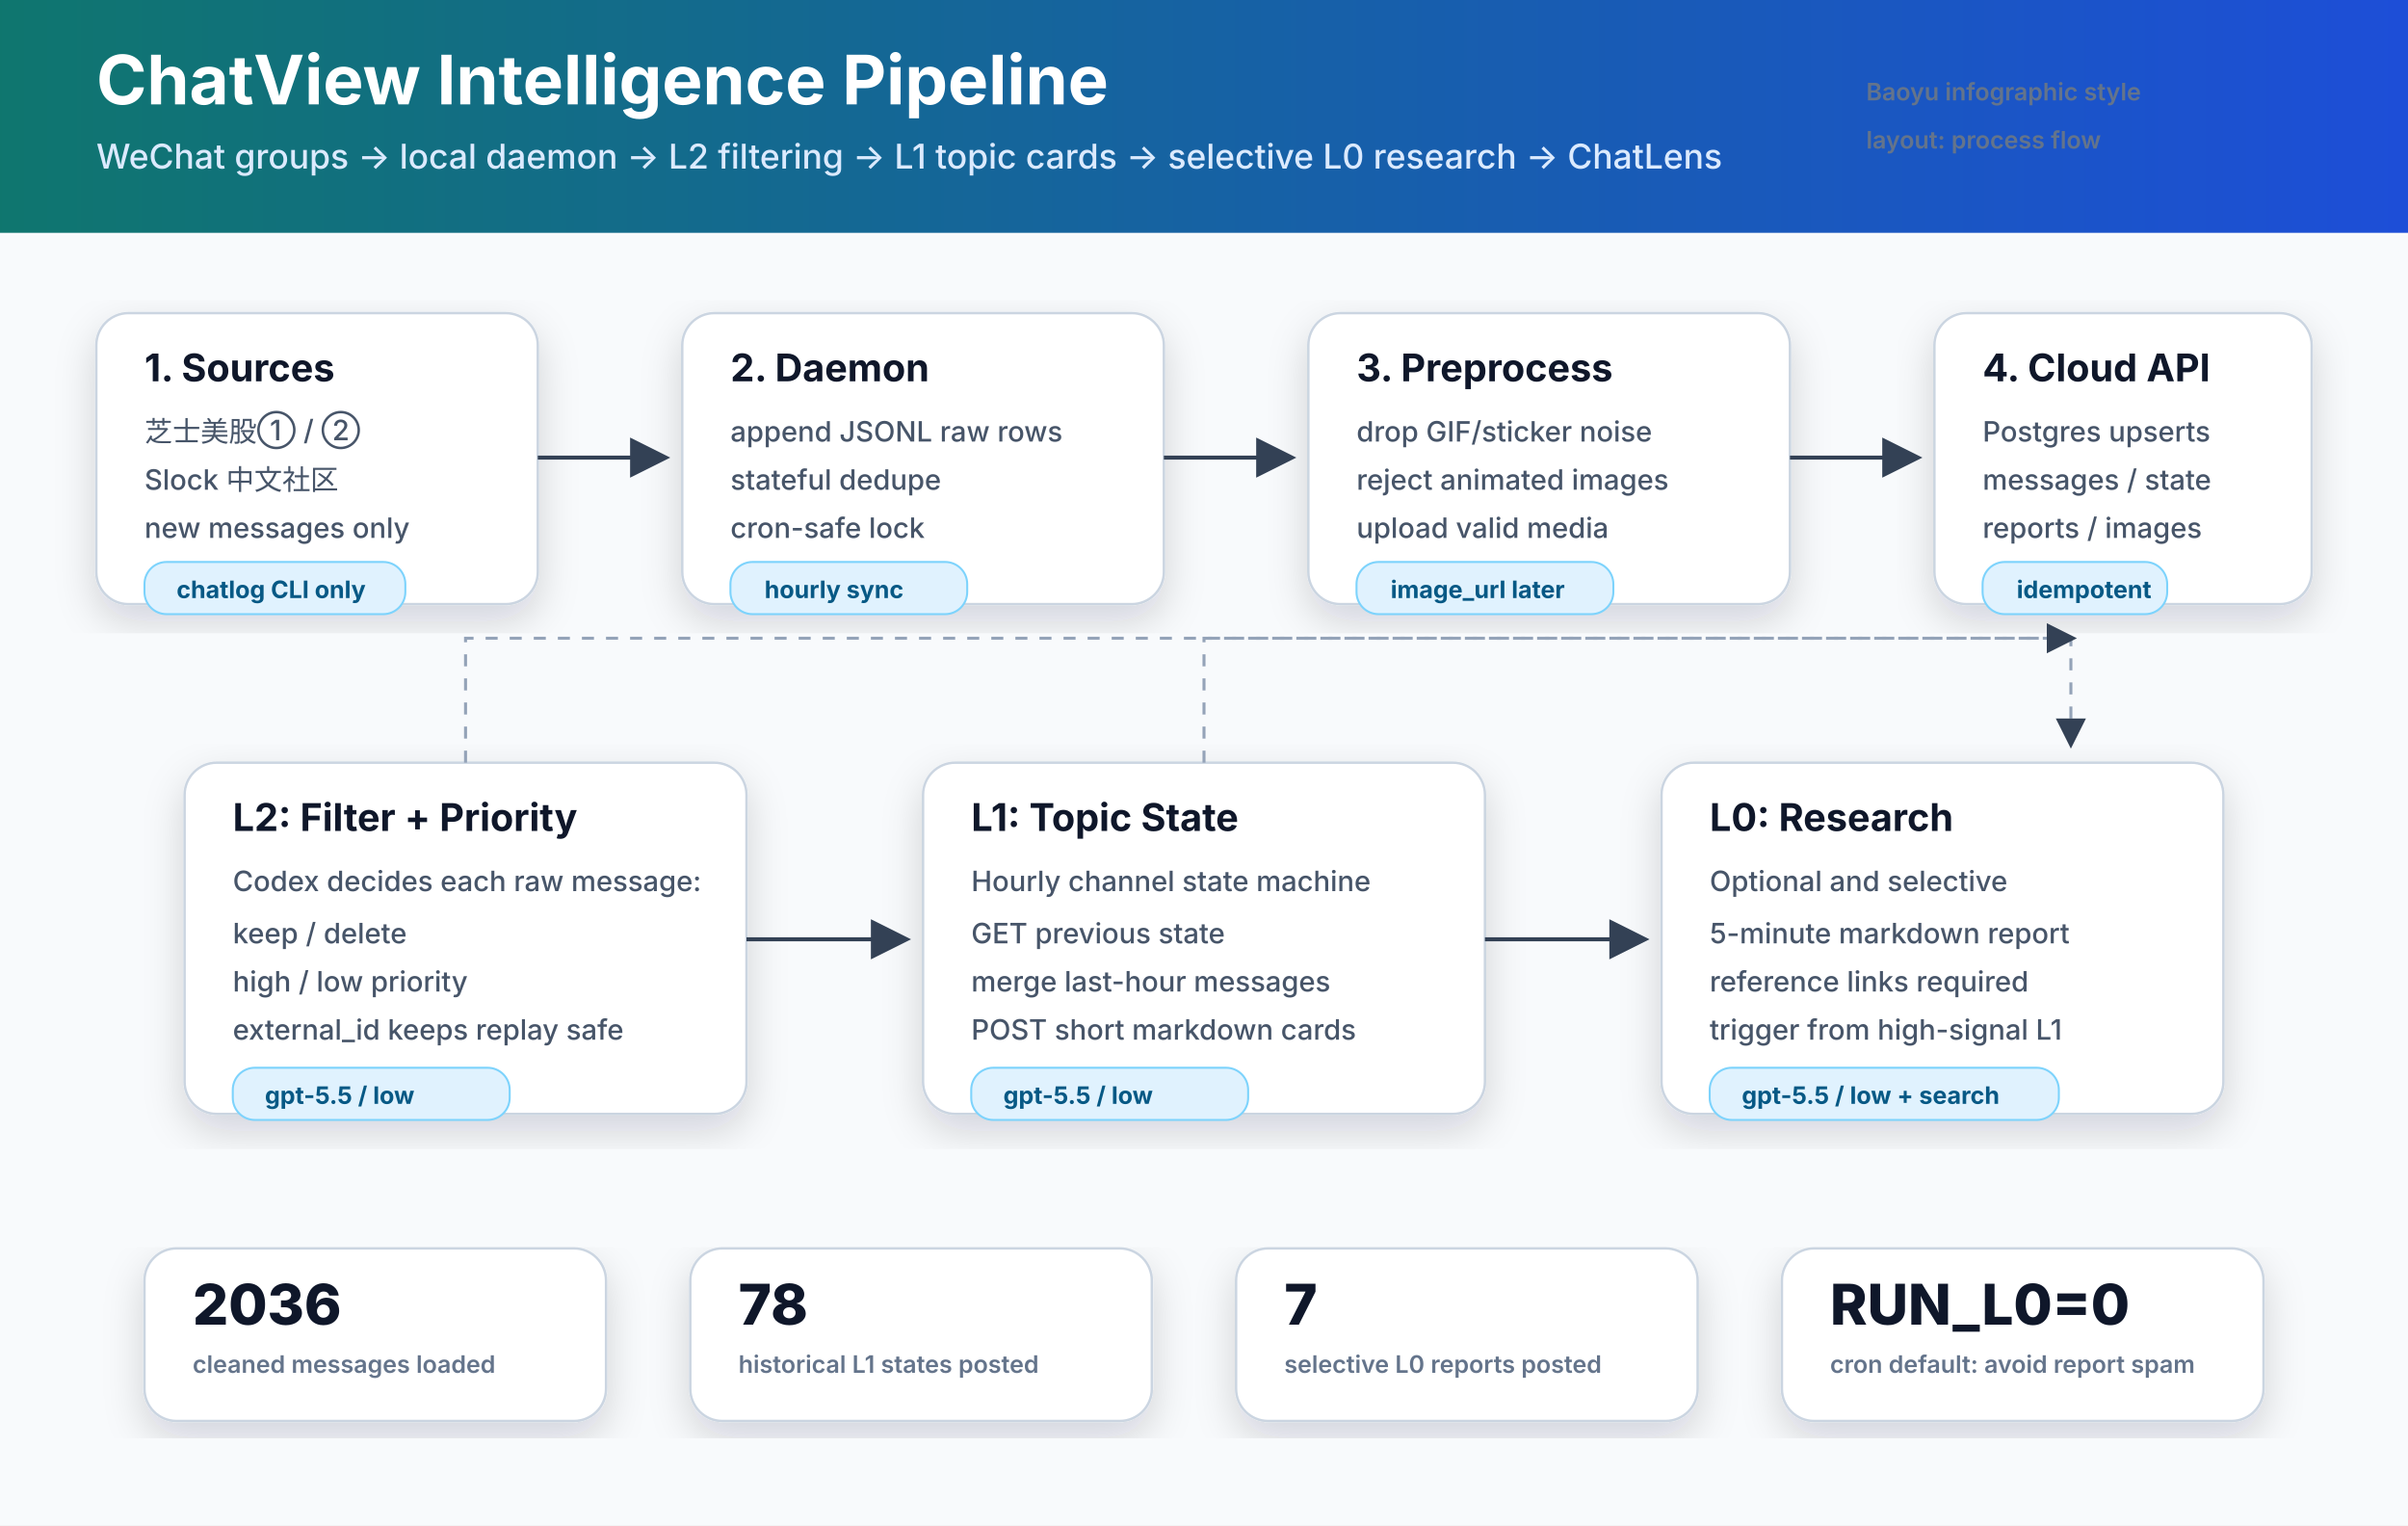
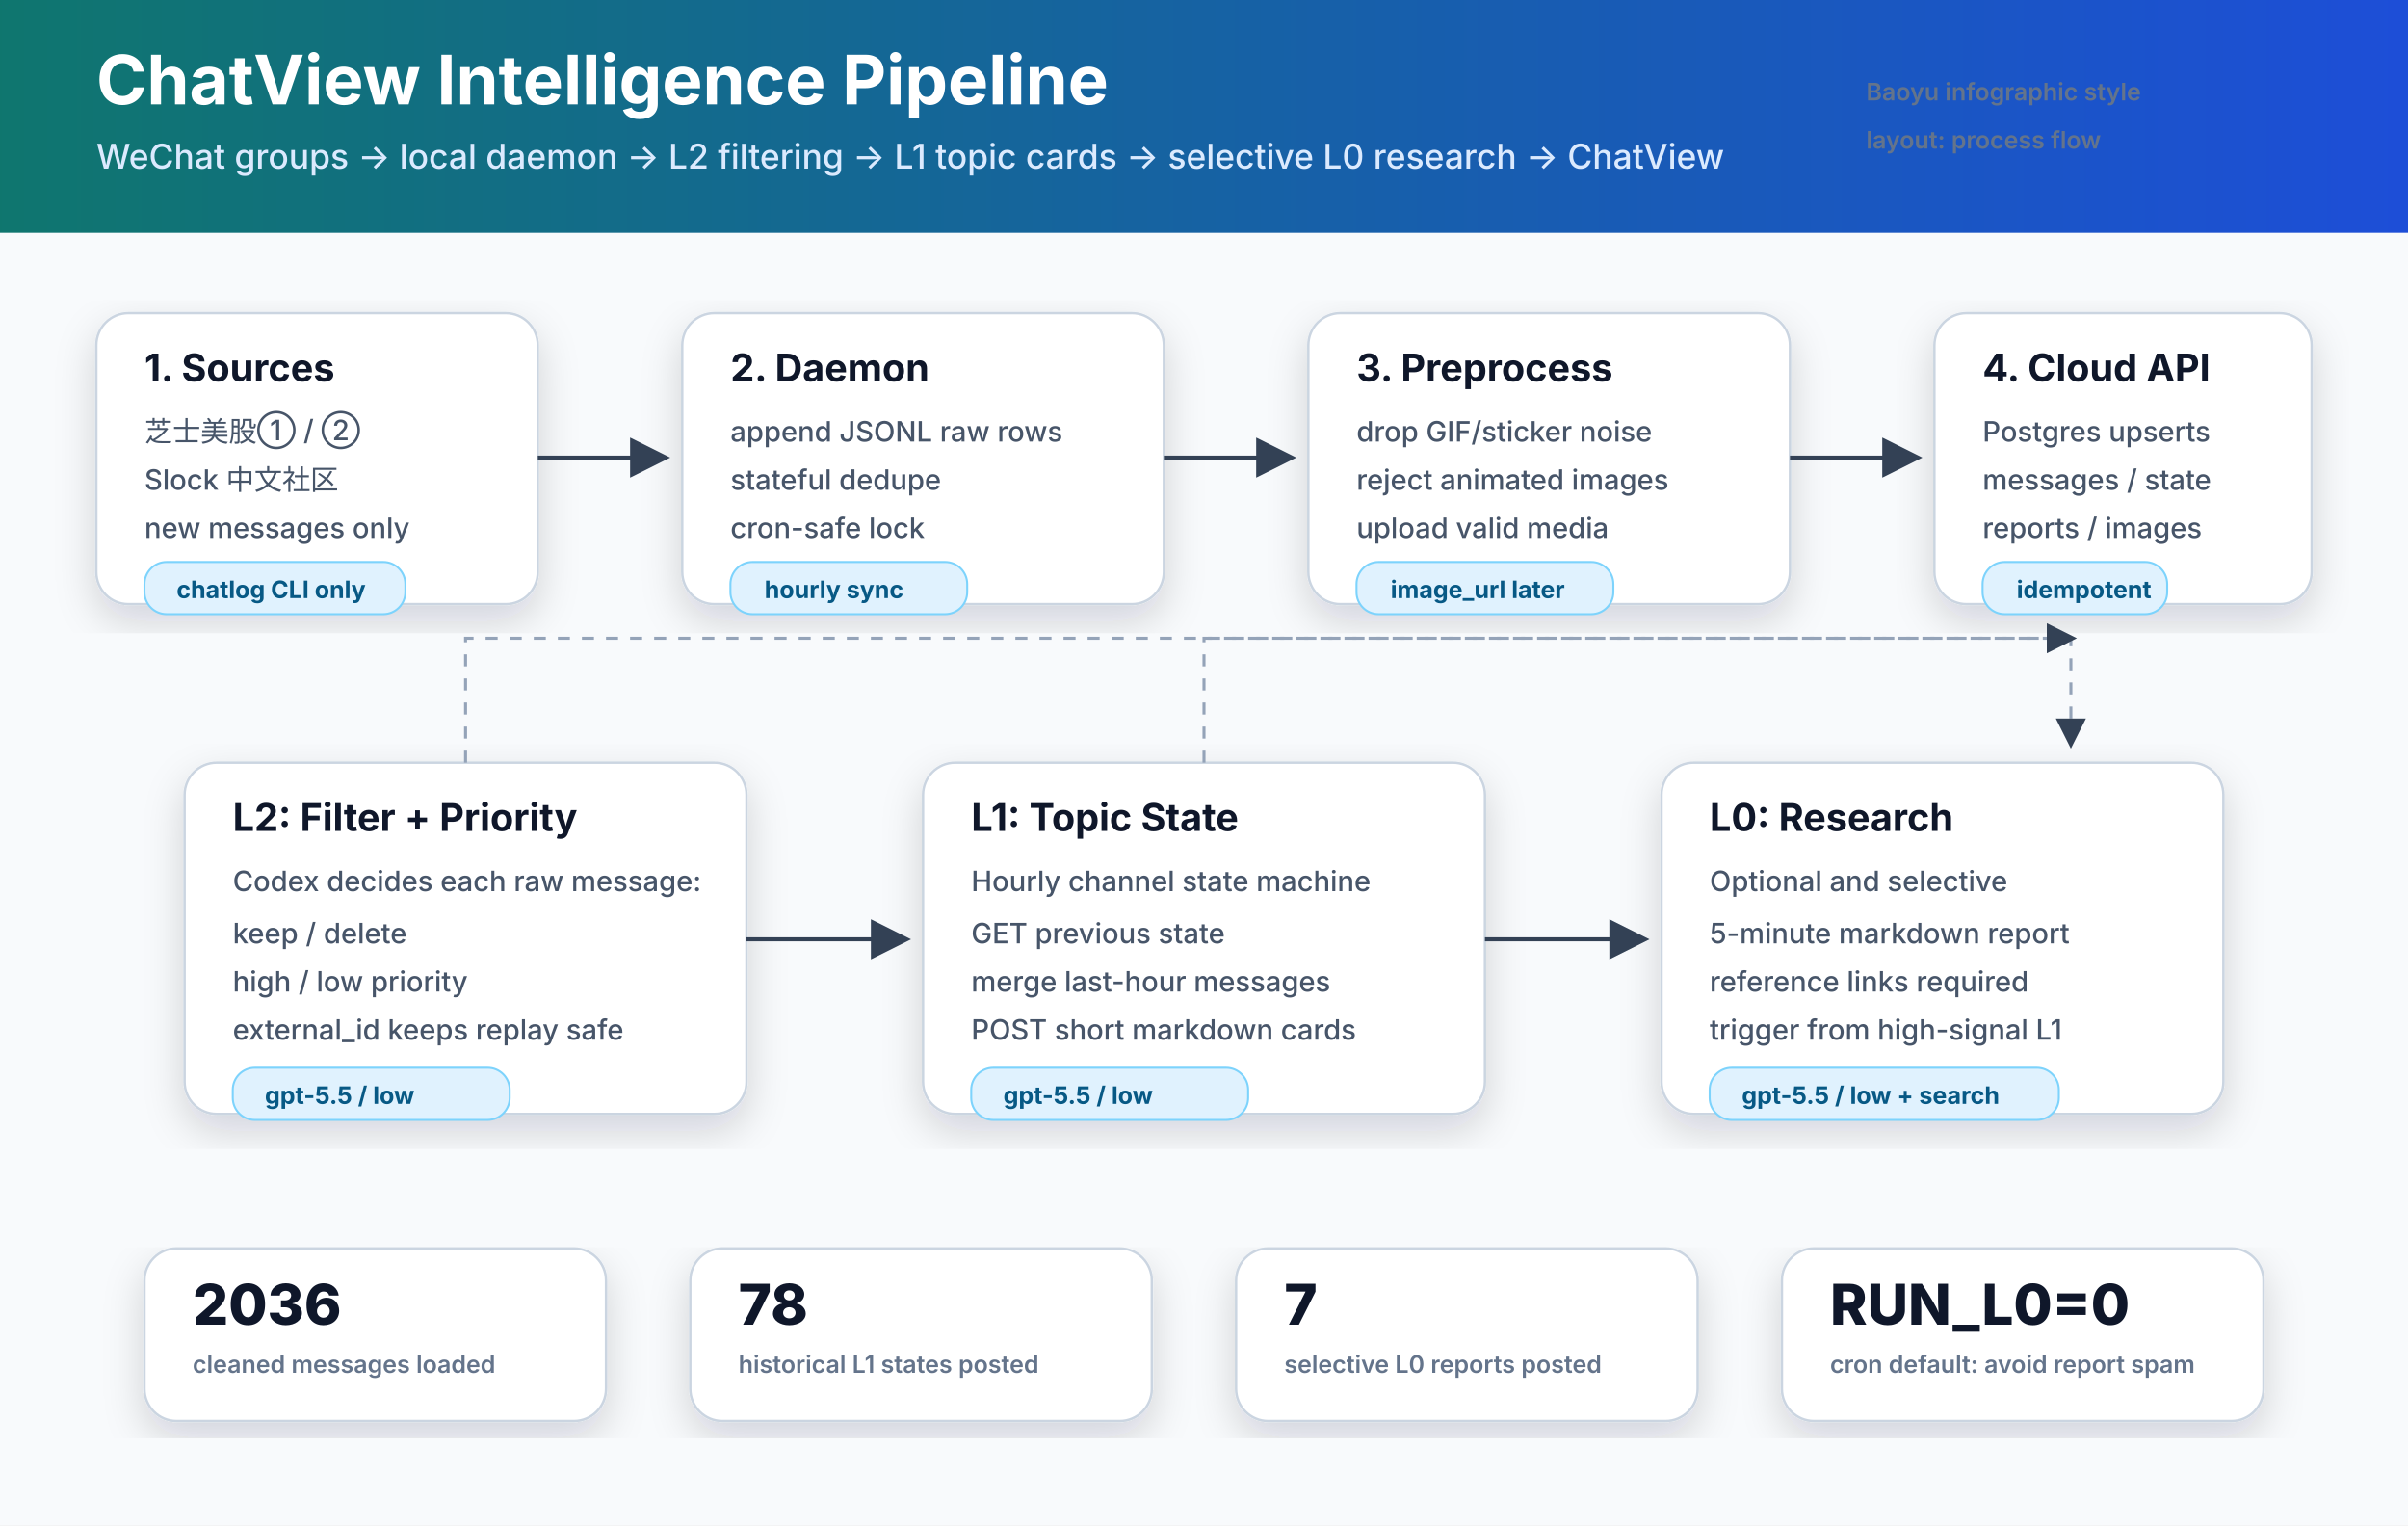
<svg xmlns="http://www.w3.org/2000/svg" width="1200" height="760" viewBox="0 0 1200 760" role="img" aria-labelledby="title desc">
  <defs>
    <linearGradient id="header" x1="0" x2="1" y1="0" y2="0">
      <stop offset="0%" stop-color="#0f766e" />
      <stop offset="100%" stop-color="#1d4ed8" />
    </linearGradient>
    <filter id="shadow" x="-10%" y="-10%" width="120%" height="120%">
      <feDropShadow dx="0" dy="8" stdDeviation="10" flood-color="#0f172a" flood-opacity="0.16" />
    </filter>
    <marker id="arrow" markerWidth="10" markerHeight="10" refX="8" refY="5" orient="auto">
      <path d="M0,0 L10,5 L0,10 Z" fill="#334155" />
    </marker>
    <style>
      .bg { fill: #f8fafc; }
      .header { fill: url(#header); }
      .title { font: 700 34px -apple-system, BlinkMacSystemFont, "Segoe UI", sans-serif; fill: #ffffff; }
      .subtitle { font: 500 17px -apple-system, BlinkMacSystemFont, "Segoe UI", sans-serif; fill: #dbeafe; }
      .card { fill: #ffffff; stroke: #cbd5e1; stroke-width: 1.2; rx: 16; filter: url(#shadow); }
      .cardTitle { font: 700 19px -apple-system, BlinkMacSystemFont, "Segoe UI", sans-serif; fill: #0f172a; }
      .body { font: 500 14px -apple-system, BlinkMacSystemFont, "Segoe UI", sans-serif; fill: #475569; }
      .small { font: 600 12px -apple-system, BlinkMacSystemFont, "Segoe UI", sans-serif; fill: #64748b; }
      .pill { fill: #e0f2fe; stroke: #7dd3fc; stroke-width: 1; rx: 11; }
      .pillText { font: 700 12px -apple-system, BlinkMacSystemFont, "Segoe UI", sans-serif; fill: #075985; }
      .line { stroke: #334155; stroke-width: 2; fill: none; marker-end: url(#arrow); }
      .mutedLine { stroke: #94a3b8; stroke-width: 1.5; stroke-dasharray: 6 6; fill: none; marker-end: url(#arrow); }
      .metric { font: 800 28px -apple-system, BlinkMacSystemFont, "Segoe UI", sans-serif; fill: #0f172a; }
      .metricLabel { font: 600 12px -apple-system, BlinkMacSystemFont, "Segoe UI", sans-serif; fill: #64748b; }
    </style>
  </defs>
  <rect class="bg" x="0" y="0" width="1200" height="760" />
  <rect class="header" x="0" y="0" width="1200" height="116" />
  <text class="title" x="48" y="52">ChatView Intelligence Pipeline</text>
-   <text class="subtitle" x="48" y="84">WeChat groups -&gt; local daemon -&gt; L2 filtering -&gt; L1 topic cards -&gt; selective L0 research -&gt; ChatLens</text>
+   <text class="subtitle" x="48" y="84">WeChat groups -&gt; local daemon -&gt; L2 filtering -&gt; L1 topic cards -&gt; selective L0 research -&gt; ChatView</text>
  <text class="small" x="930" y="50" fill="#e0f2fe">Baoyu infographic style</text>
  <text class="small" x="930" y="74" fill="#e0f2fe">layout: process flow</text>
  <rect class="card" x="48" y="156" width="220" height="145" />
  <text class="cardTitle" x="72" y="190">1. Sources</text>
  <text class="body" x="72" y="220">芝士美股① / ②</text>
  <text class="body" x="72" y="244">Slock 中文社区</text>
  <text class="body" x="72" y="268">new messages only</text>
  <rect class="pill" x="72" y="280" width="130" height="26" />
  <text class="pillText" x="88" y="298">chatlog CLI only</text>
  <rect class="card" x="340" y="156" width="240" height="145" />
  <text class="cardTitle" x="364" y="190">2. Daemon</text>
  <text class="body" x="364" y="220">append JSONL raw rows</text>
  <text class="body" x="364" y="244">stateful dedupe</text>
  <text class="body" x="364" y="268">cron-safe lock</text>
  <rect class="pill" x="364" y="280" width="118" height="26" />
  <text class="pillText" x="381" y="298">hourly sync</text>
  <rect class="card" x="652" y="156" width="240" height="145" />
  <text class="cardTitle" x="676" y="190">3. Preprocess</text>
  <text class="body" x="676" y="220">drop GIF/sticker noise</text>
  <text class="body" x="676" y="244">reject animated images</text>
  <text class="body" x="676" y="268">upload valid media</text>
  <rect class="pill" x="676" y="280" width="128" height="26" />
  <text class="pillText" x="693" y="298">image_url later</text>
  <rect class="card" x="964" y="156" width="188" height="145" />
  <text class="cardTitle" x="988" y="190">4. Cloud API</text>
  <text class="body" x="988" y="220">Postgres upserts</text>
  <text class="body" x="988" y="244">messages / state</text>
  <text class="body" x="988" y="268">reports / images</text>
  <rect class="pill" x="988" y="280" width="92" height="26" />
  <text class="pillText" x="1005" y="298">idempotent</text>
  <path class="line" d="M268 228 H330" />
  <path class="line" d="M580 228 H642" />
  <path class="line" d="M892 228 H954" />
  <rect class="card" x="92" y="380" width="280" height="175" />
  <text class="cardTitle" x="116" y="414">L2: Filter + Priority</text>
  <text class="body" x="116" y="444">Codex decides each raw message:</text>
  <text class="body" x="116" y="470">keep / delete</text>
  <text class="body" x="116" y="494">high / low priority</text>
  <text class="body" x="116" y="518">external_id keeps replay safe</text>
  <rect class="pill" x="116" y="532" width="138" height="26" />
  <text class="pillText" x="132" y="550">gpt-5.5 / low</text>
  <rect class="card" x="460" y="380" width="280" height="175" />
  <text class="cardTitle" x="484" y="414">L1: Topic State</text>
  <text class="body" x="484" y="444">Hourly channel state machine</text>
  <text class="body" x="484" y="470">GET previous state</text>
  <text class="body" x="484" y="494">merge last-hour messages</text>
  <text class="body" x="484" y="518">POST short markdown cards</text>
  <rect class="pill" x="484" y="532" width="138" height="26" />
  <text class="pillText" x="500" y="550">gpt-5.5 / low</text>
  <rect class="card" x="828" y="380" width="280" height="175" />
  <text class="cardTitle" x="852" y="414">L0: Research</text>
  <text class="body" x="852" y="444">Optional and selective</text>
  <text class="body" x="852" y="470">5-minute markdown report</text>
  <text class="body" x="852" y="494">reference links required</text>
  <text class="body" x="852" y="518">trigger from high-signal L1</text>
  <rect class="pill" x="852" y="532" width="174" height="26" />
  <text class="pillText" x="868" y="550">gpt-5.5 / low + search</text>
  <path class="line" d="M372 468 H450" />
  <path class="line" d="M740 468 H818" />
  <path class="mutedLine" d="M600 380 V318 H1032 V370" />
  <path class="mutedLine" d="M232 380 V318 H1032" />
  <rect class="card" x="72" y="622" width="230" height="86" />
  <text class="metric" x="96" y="660">2036</text>
  <text class="metricLabel" x="96" y="684">cleaned messages loaded</text>
  <rect class="card" x="344" y="622" width="230" height="86" />
  <text class="metric" x="368" y="660">78</text>
  <text class="metricLabel" x="368" y="684">historical L1 states posted</text>
  <rect class="card" x="616" y="622" width="230" height="86" />
  <text class="metric" x="640" y="660">7</text>
  <text class="metricLabel" x="640" y="684">selective L0 reports posted</text>
  <rect class="card" x="888" y="622" width="240" height="86" />
  <text class="metric" x="912" y="660">RUN_L0=0</text>
  <text class="metricLabel" x="912" y="684">cron default: avoid report spam</text>
</svg>
